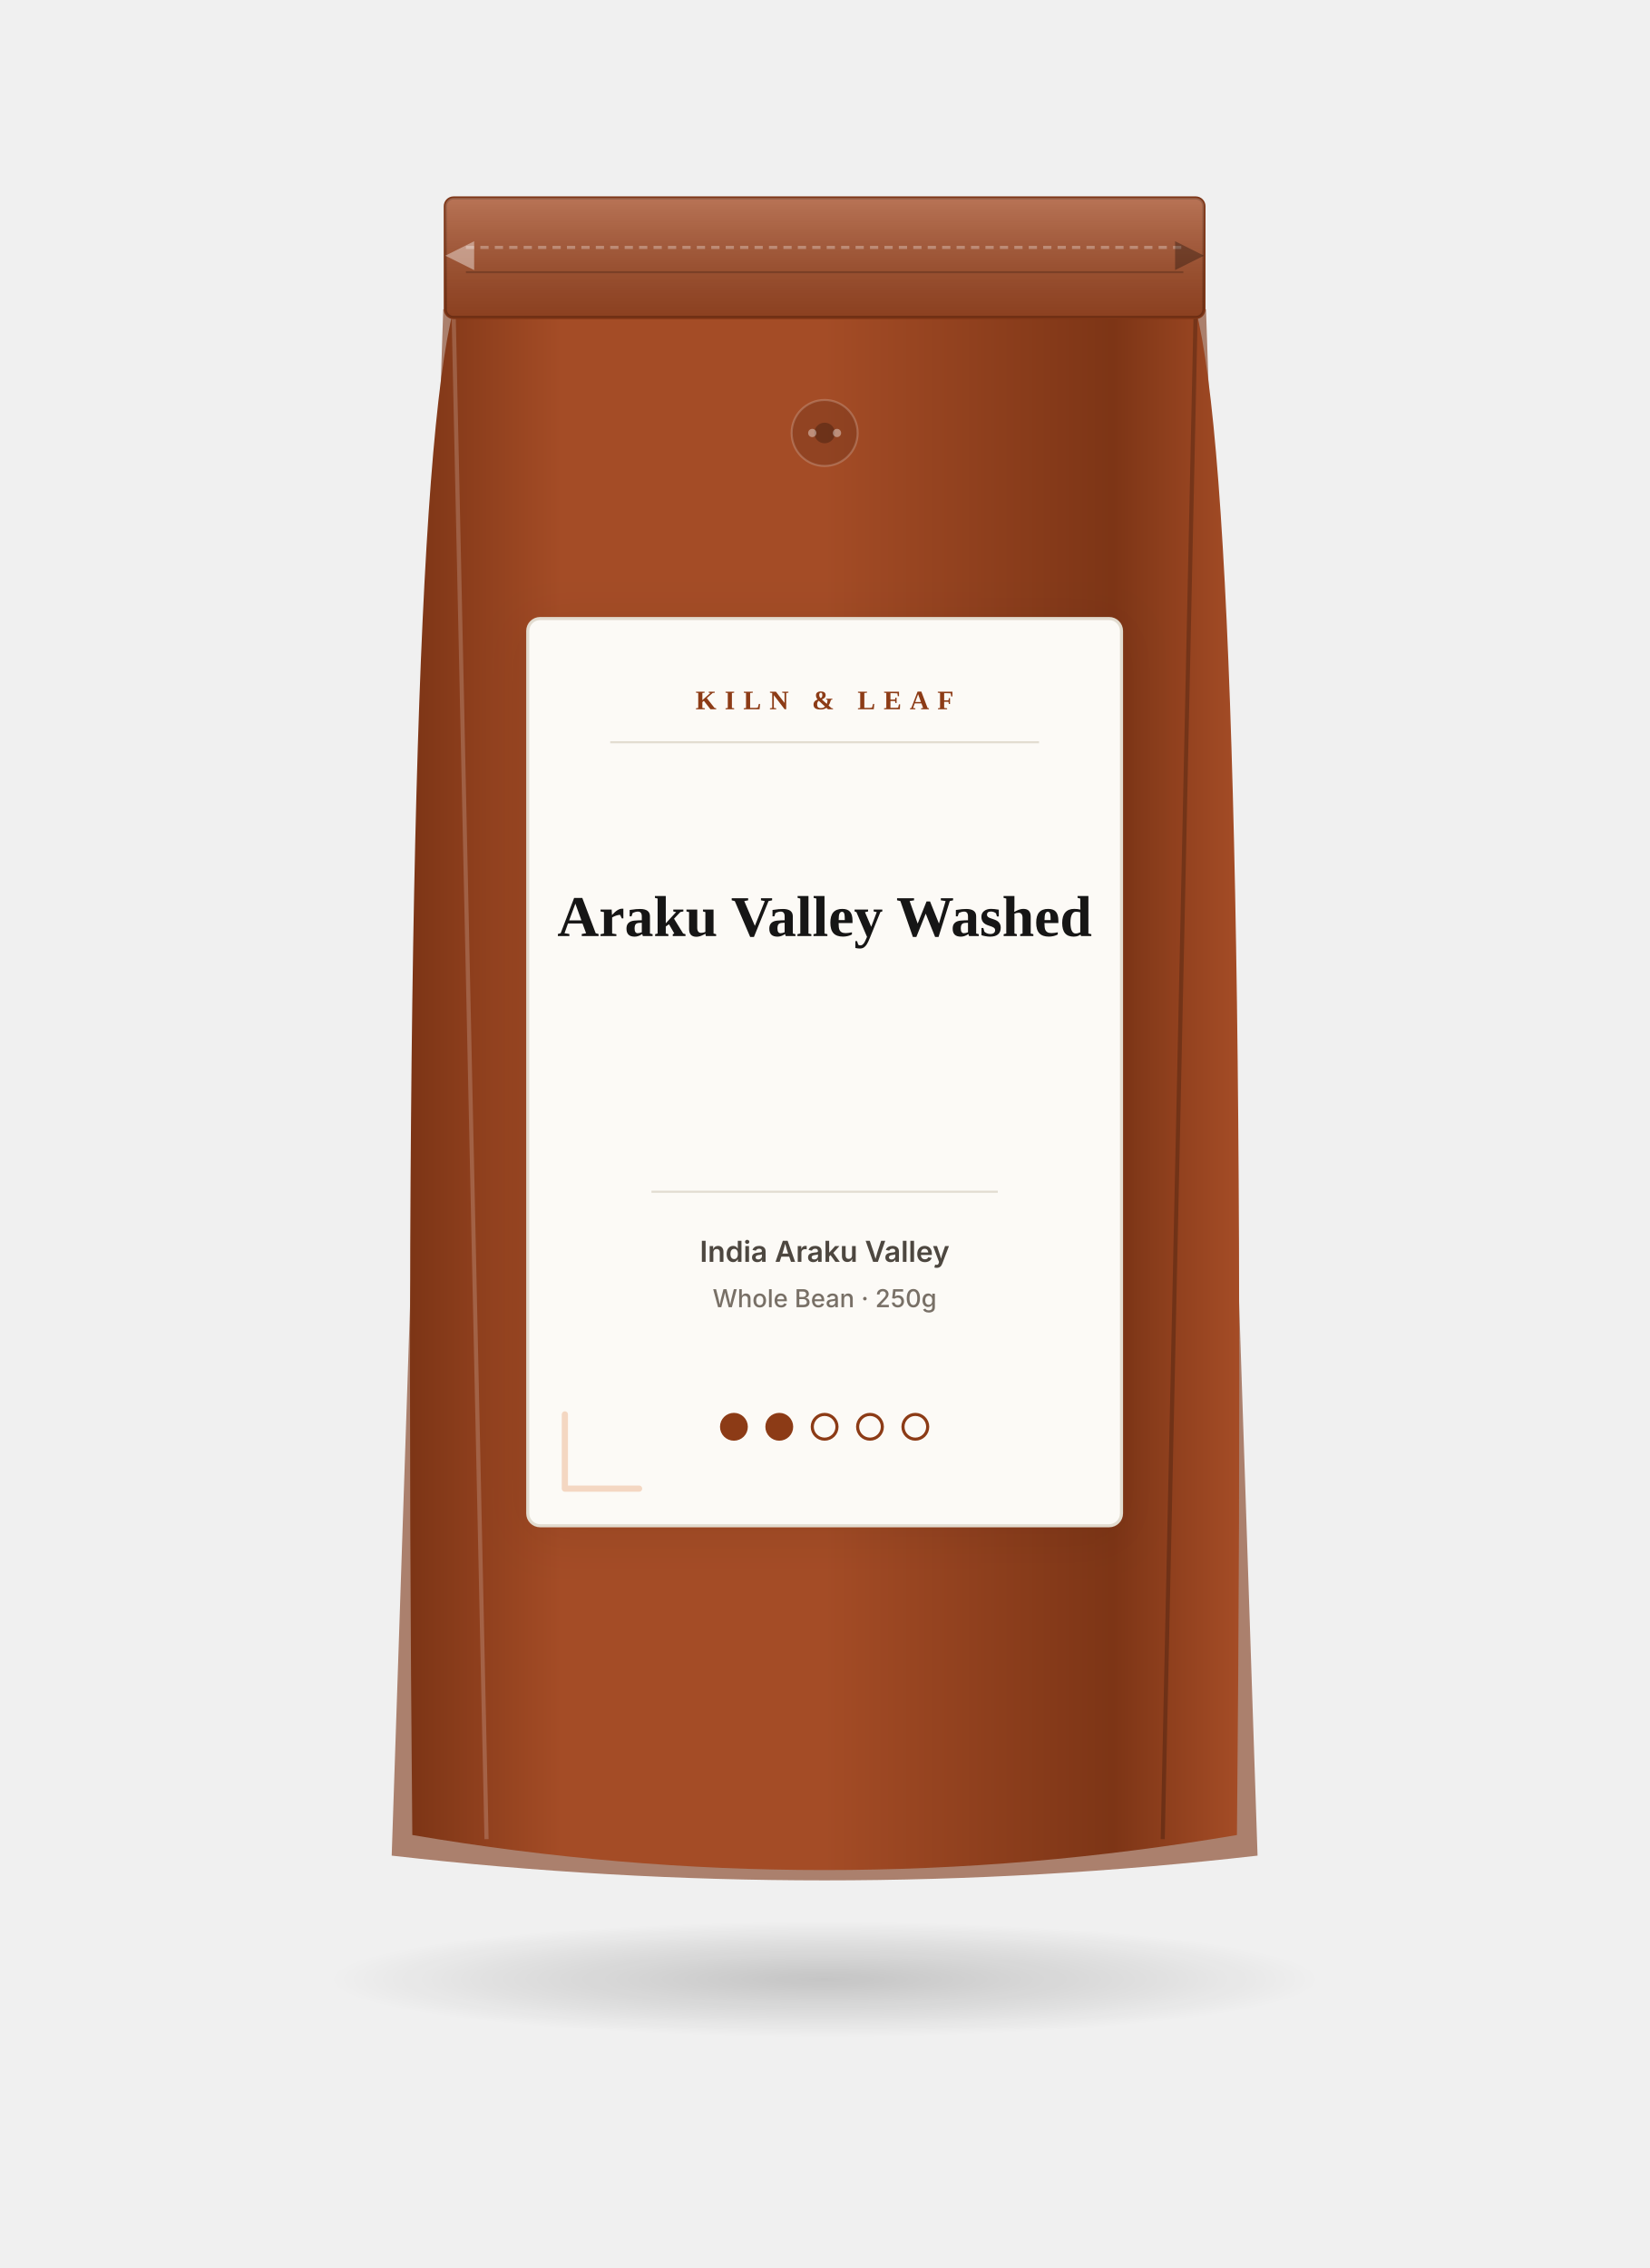
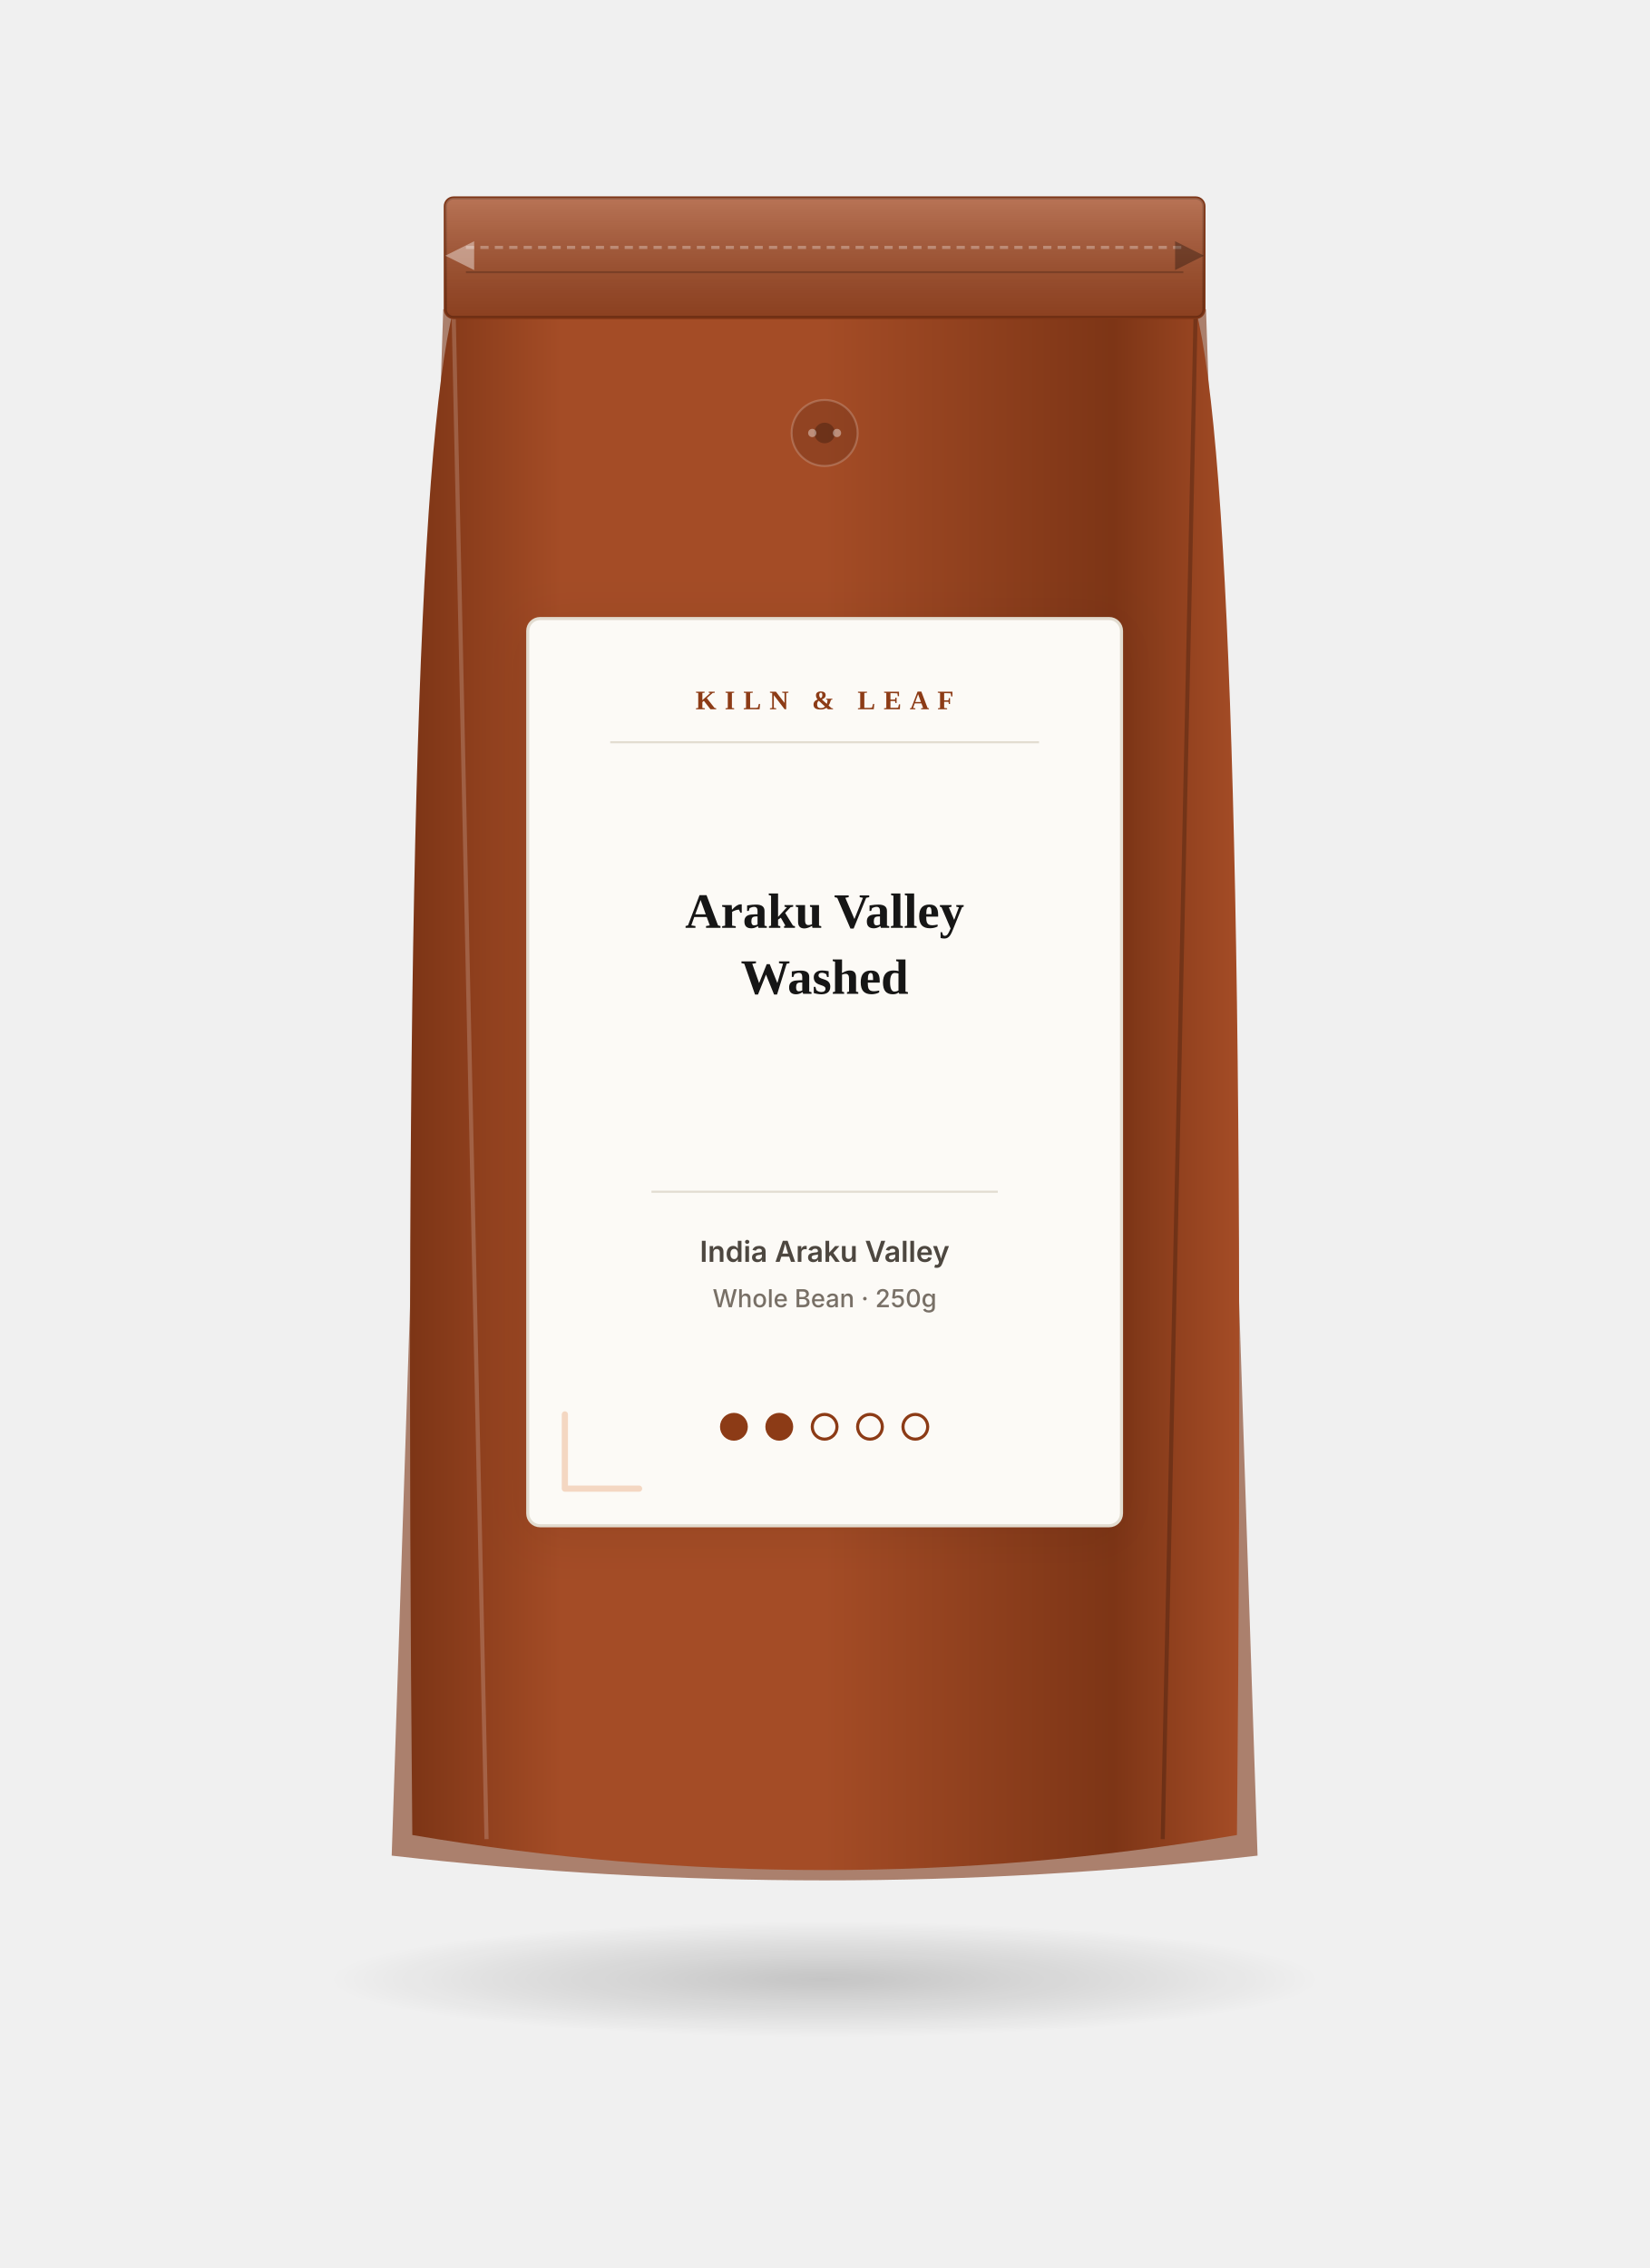
<svg xmlns="http://www.w3.org/2000/svg" viewBox="0 0 800 1100" fill="none">
  <defs>
    <radialGradient id="shadow-araku-valley" cx="50%" cy="50%" r="50%">
      <stop offset="0%" stop-color="#000000" stop-opacity="0.18" />
      <stop offset="70%" stop-color="#000000" stop-opacity="0.06" />
      <stop offset="100%" stop-color="#000000" stop-opacity="0" />
    </radialGradient>
    <linearGradient id="pouch-body-araku-valley" x1="0%" y1="0%" x2="100%" y2="0%">
      <stop offset="0%" stop-color="#7D3516" />
      <stop offset="18%" stop-color="#A44C26" />
      <stop offset="50%" stop-color="#A44C26" />
      <stop offset="85%" stop-color="#7D3516" />
      <stop offset="100%" stop-color="#A44C26" />
    </linearGradient>
    <linearGradient id="top-seal-araku-valley" x1="0%" y1="0%" x2="0%" y2="100%">
      <stop offset="0%" stop-color="#FFFFFF" stop-opacity="0.22" />
      <stop offset="100%" stop-color="#000000" stop-opacity="0.15" />
    </linearGradient>
  </defs>
  <ellipse cx="400" cy="960" rx="240" ry="28" fill="url(#shadow-araku-valley)" />
  <g>
    <path d="M 215 150 L 585 150 L 610 900 Q 400 924 190 900 Z" fill="#7D3516" opacity="0.6" />
    <path d="M 220 150 L 580 150 Q 606 250 600 890 Q 400 924 200 890 Q 194 250 220 150 Z" fill="url(#pouch-body-araku-valley)" />
    <path d="M 220 150 L 236 892" stroke="#FFFFFF" stroke-opacity="0.18" stroke-width="2" />
    <path d="M 580 150 L 564 892" stroke="#000000" stroke-opacity="0.22" stroke-width="2" />
    <rect x="216" y="96" width="368" height="58" rx="4" fill="#A44C26" stroke="#7D3516" stroke-width="1.5" />
    <rect x="216" y="96" width="368" height="58" rx="4" fill="url(#top-seal-araku-valley)" />
    <line x1="226" y1="120" x2="574" y2="120" stroke="#FFFFFF" stroke-opacity="0.3" stroke-width="1.5" stroke-dasharray="4 3" />
    <line x1="226" y1="132" x2="574" y2="132" stroke="#000000" stroke-opacity="0.2" stroke-width="1" />
    <path d="M 216 124 L 230 117 L 230 131 Z" fill="#FFFFFF" fill-opacity="0.4" />
    <path d="M 584 124 L 570 117 L 570 131 Z" fill="#000000" fill-opacity="0.3" />
    <circle cx="400" cy="210" r="16" fill="#000000" fill-opacity="0.12" stroke="#FFFFFF" stroke-opacity="0.2" stroke-width="1" />
    <circle cx="400" cy="210" r="5" fill="#000000" fill-opacity="0.25" />
    <circle cx="394" cy="210" r="2" fill="#FFFFFF" fill-opacity="0.4" />
    <circle cx="406" cy="210" r="2" fill="#FFFFFF" fill-opacity="0.4" />
    <g filter="drop-shadow(0 4px 12px rgba(0,0,0,0.08))">
      <rect x="256" y="300" width="288" height="440" rx="6" fill="#FCFAF6" stroke="#E2DCD0" stroke-width="1.5" />
      <path d="M 274 722 L 274 686 M 274 722 L 310 722" stroke="#E8A374" stroke-width="3" stroke-linecap="round" opacity="0.4" />
      <text x="400" y="344" text-anchor="middle" font-family="Georgia, 'Times New Roman', serif" font-size="13" font-weight="700" letter-spacing="4" fill="#8C3A14">KILN &amp; LEAF</text>
      <line x1="296" y1="360" x2="504" y2="360" stroke="#E2DCD0" stroke-width="1" />
-       <text x="400" y="454" text-anchor="middle" font-family="Georgia, 'Times New Roman', serif" font-size="28" font-weight="600" fill="#161412">Araku Valley Washed</text>
+       <text x="400" y="450" text-anchor="middle" font-family="Georgia, 'Times New Roman', serif" font-size="24" font-weight="600" fill="#161412">Araku Valley</text>
+       <text x="400" y="482" text-anchor="middle" font-family="Georgia, 'Times New Roman', serif" font-size="24" font-weight="600" fill="#161412">Washed</text>
      <line x1="316" y1="578" x2="484" y2="578" stroke="#E2DCD0" stroke-width="1" />
      <text x="400" y="612" text-anchor="middle" font-family="-apple-system, system-ui, sans-serif" font-size="14" font-weight="600" fill="#4E473F">India Araku Valley</text>
      <text x="400" y="634" text-anchor="middle" font-family="-apple-system, system-ui, sans-serif" font-size="12" font-weight="500" fill="#786F66">Whole Bean · 250g</text>
      <g>
        <circle cx="356" cy="692" r="6" fill="#8C3A14" stroke="#8C3A14" stroke-width="1.5" />
        <circle cx="378" cy="692" r="6" fill="#8C3A14" stroke="#8C3A14" stroke-width="1.5" />
        <circle cx="400" cy="692" r="6" fill="none" stroke="#8C3A14" stroke-width="1.5" />
        <circle cx="422" cy="692" r="6" fill="none" stroke="#8C3A14" stroke-width="1.5" />
        <circle cx="444" cy="692" r="6" fill="none" stroke="#8C3A14" stroke-width="1.5" />
      </g>
    </g>
  </g>
</svg>
